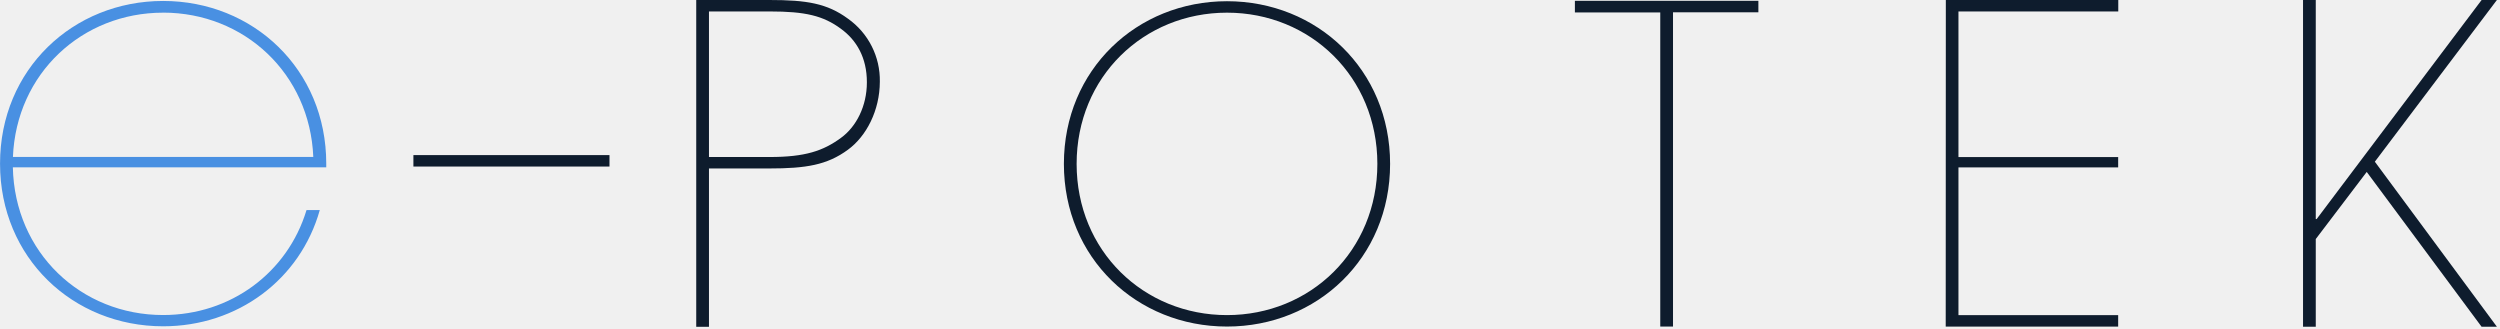
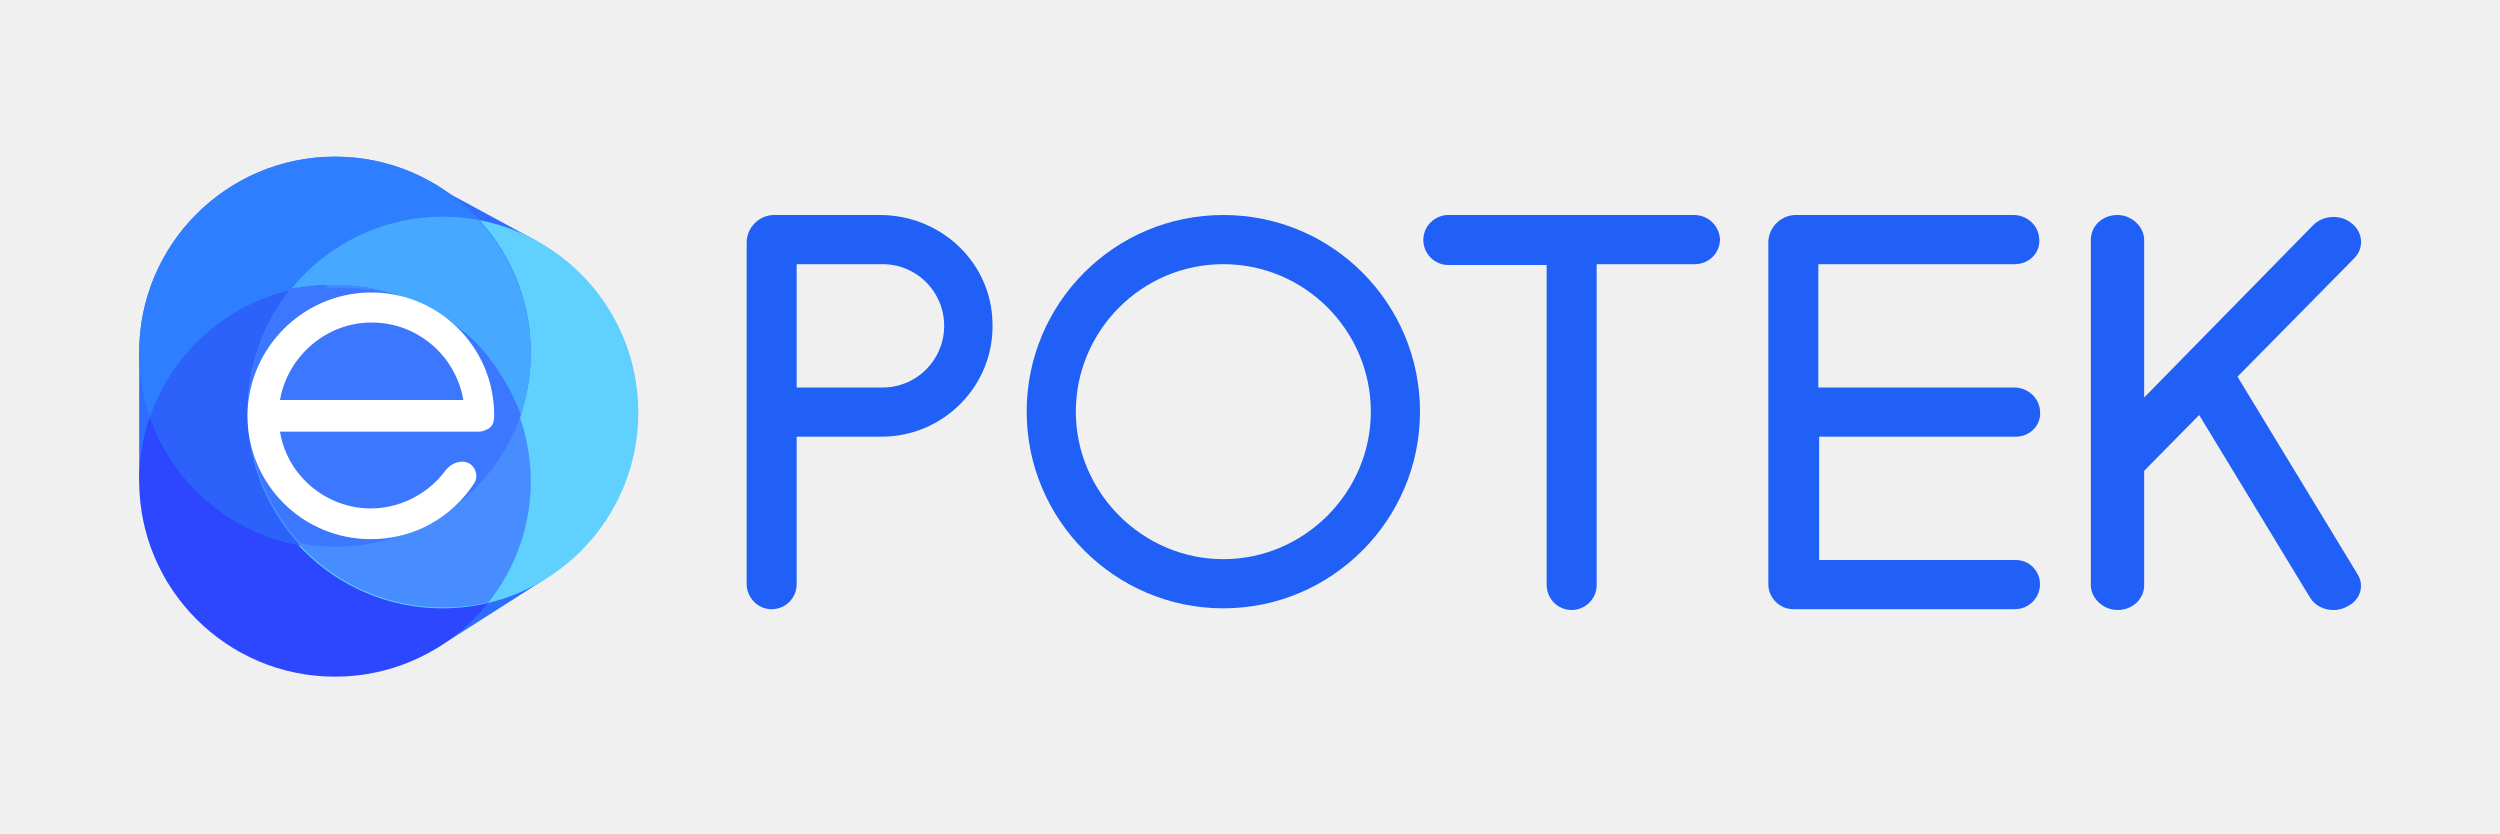
- <svg xmlns="http://www.w3.org/2000/svg" width="677px" height="89px" viewBox="0 0 677 89" version="1.1">
-   <defs />
-   <g id="Symbols" stroke="none" stroke-width="1" fill="none" fill-rule="evenodd">
-     <g id="Logo/Black">
-       <g id="logo_black">
-         <g id="Calque_1">
-           <path d="M229.6,40.56 C223.96,44.7 218.21,45.62 208.32,45.62 L191.99,45.62 L191.99,88.5 L188.54,88.5 L188.54,0 L208.35,0 C218.47,0 223.99,0.92 229.63,5.06 C235.162,8.974 238.394,15.375 238.26,22.15 C238.23,29.87 234.66,36.88 229.6,40.56 L229.6,40.56 Z M227.76,7.82 C222.93,4.25 218.1,3.1 208.44,3.1 L191.99,3.1 L191.99,42.52 L208.44,42.52 C217.99,42.52 222.92,40.88 227.75,37.32 C231.89,34.32 234.75,28.72 234.75,22.32 C234.78,15.6 231.9,10.82 227.76,7.83 L227.76,7.82 Z" id="Shape" fill="#0E1C2D" />
-           <path d="M332.27,88.43 C307.89,88.43 288.1,69.91 288.1,44.38 C288.1,18.85 307.88,0.33 332.27,0.33 C356.66,0.33 376.44,18.85 376.44,44.38 C376.44,69.91 356.66,88.43 332.27,88.43 L332.27,88.43 Z M332.27,3.43 C309.73,3.43 291.55,20.8 291.55,44.38 C291.55,67.96 309.72,85.33 332.27,85.33 C354.82,85.33 372.99,67.96 372.99,44.38 C372.99,20.8 354.82,3.43 332.27,3.43 L332.27,3.43 Z" id="Shape" fill="#0E1C2D" />
-           <polygon id="Shape" fill="#0E1C2D" points="453.05 88.43 449.6 88.43 449.6 3.37 426.48 3.37 426.48 0.22 476.17 0.22 476.17 3.33 453.05 3.33" />
-           <polygon id="Shape" fill="#0E1C2D" points="526.93 0 573.63 0 573.63 3.11 530.35 3.11 530.35 42.53 573.6 42.53 573.6 45.34 530.35 45.34 530.35 85.34 573.6 85.34 573.6 88.45 526.9 88.45" />
-           <polygon id="Shape" fill="#0E1C2D" points="672.01 88.48 640.91 46.56 627.11 64.73 627.11 88.48 623.66 88.48 623.66 0 627.11 0 627.11 59.32 627.35 59.32 672.02 5.68434189e-14 676.16 5.68434189e-14 643.11 43.79 676.16 88.48 672.02 88.48" />
-           <path d="M82.99,56.94 C77.84,73.86 62.46,85.31 44.17,85.31 C21.94,85.31 3.97,68.41 3.48,45.31 L88.35,45.31 L88.35,44.31 C88.35,18.78 68.57,0.26 44.18,0.26 C19.79,0.26 0.01,18.78 0.01,44.31 C0.01,69.84 19.79,88.36 44.18,88.36 C64.34,88.36 81.31,75.69 86.6,56.88 L83,56.88 L82.99,56.94 Z M44.17,3.42 C66.11,3.42 83.91,19.88 84.84,42.5 L3.5,42.5 C4.43,19.88 22.23,3.43 44.17,3.43 L44.17,3.42 Z" id="Shape" fill="#4990E2" />
-           <path d="M113.5,43.55 L163.5,43.55" id="Line" stroke="#0E1C2D" stroke-width="3.1" stroke-linecap="square" />
+ <svg xmlns="http://www.w3.org/2000/svg" version="1.1" id="Calque_1" x="0px" y="0px" viewBox="0 0 300 100" style="enable-background:new 0 0 300 100;" xml:space="preserve">
+   <style type="text/css">
+ 	.st0{fill:#2D6DFF;}
+ 	.st1{fill:#2E7EFF;}
+ 	.st2{fill:#2D47FE;}
+ 	.st3{fill:#60D0FE;}
+ 	.st4{fill:#47A8FF;}
+ 	.st5{fill:#2C62FA;}
+ 	.st6{fill:#478DFF;}
+ 	.st7{fill:#3C77FF;}
+ 	.st8{fill:#FFFFFF;}
+ 	.st9{fill:#2060F6;}
+ </style>
+   <g>
+     <g>
+       <rect x="52.6" y="20.3" transform="matrix(0.4763 -0.8793 0.8793 0.4763 4.5709 63.9513)" class="st0" width="6.7" height="15.7" />
+       <rect x="53.8" y="62.9" transform="matrix(0.5378 0.843 -0.843 0.5378 86.0286 -15.4286)" class="st0" width="6.7" height="15.7" />
+       <g>
+         <rect x="16.7" y="42.1" class="st0" width="6.7" height="15.7" />
+         <g>
+           <g>
+             <circle class="st1" cx="40.2" cy="42.3" r="23.5" />
+             <circle class="st2" cx="40.2" cy="57.7" r="23.5" />
+             <circle class="st3" cx="53.1" cy="49.5" r="23.5" />
+             <circle class="st1" cx="40.2" cy="42.3" r="23.5" />
+             <path class="st4" d="M29.7,49.5c0,6.2,2.4,11.8,6.3,16c1.4,0.3,2.8,0.4,4.2,0.4c13,0,23.5-10.5,23.5-23.5       c0-6.2-2.4-11.8-6.3-16C56,26.1,54.6,26,53.1,26C40.2,26,29.7,36.5,29.7,49.5z" />
+             <path class="st5" d="M40.2,34.2c-10.3,0-19,6.6-22.2,15.8c3.2,9.2,11.9,15.8,22.2,15.8s19-6.6,22.2-15.8       C59.2,40.8,50.4,34.2,40.2,34.2z" />
+             <path class="st6" d="M40.2,34.2c-1.9,0-3.7,0.2-5.4,0.6c-3.2,4-5.1,9.1-5.1,14.6c0,13,10.5,23.5,23.5,23.5       c1.9,0,3.7-0.2,5.4-0.6c3.2-4,5.1-9.1,5.1-14.6C63.6,44.7,53.1,34.2,40.2,34.2z" />
+             <path class="st7" d="M39.1,34.2c-0.2,0-0.4,0-0.6,0c-0.1,0-0.2,0-0.2,0c-0.3,0-0.5,0-0.8,0.1c-0.1,0-0.2,0-0.2,0       c-0.2,0-0.4,0.1-0.6,0.1c-0.1,0-0.2,0-0.3,0c-0.2,0-0.4,0.1-0.6,0.1c-0.1,0-0.2,0-0.2,0c-0.2,0-0.4,0.1-0.7,0.1       c-3.2,4-5.1,9.1-5.1,14.6c0,6.2,2.4,11.8,6.3,16c1.4,0.3,2.8,0.4,4.2,0.4c10.3,0,19-6.6,22.2-15.8c-0.2-0.6-0.4-1.1-0.7-1.7       c0,0,0,0,0,0c-0.2-0.5-0.5-1.1-0.8-1.6c0,0,0,0,0,0c-0.4-0.8-0.9-1.5-1.4-2.3c0,0,0,0,0,0c-0.3-0.5-0.7-0.9-1-1.4c0,0,0,0,0,0       c-0.4-0.4-0.7-0.9-1.1-1.3c0,0,0,0,0,0c-0.2-0.2-0.4-0.4-0.6-0.6c0,0,0,0,0,0c-0.4-0.4-0.8-0.8-1.3-1.1c0,0,0,0-0.1-0.1       c-0.4-0.4-0.9-0.7-1.3-1c0,0-0.1,0-0.1-0.1c-0.2-0.2-0.4-0.3-0.7-0.5c0,0,0,0-0.1,0c-0.2-0.1-0.4-0.3-0.7-0.4c0,0,0,0-0.1,0       c-0.2-0.1-0.5-0.3-0.7-0.4c0,0-0.1,0-0.1-0.1c-0.5-0.3-1-0.5-1.5-0.8c0,0-0.1,0-0.1-0.1c-0.2-0.1-0.5-0.2-0.7-0.3       c0,0,0,0-0.1,0c-0.2-0.1-0.5-0.2-0.7-0.3c0,0-0.1,0-0.1,0c-0.3-0.1-0.5-0.2-0.8-0.3c0,0-0.1,0-0.1,0c-0.2-0.1-0.5-0.2-0.7-0.2       c0,0,0,0-0.1,0c-0.3-0.1-0.5-0.1-0.8-0.2c-0.1,0-0.1,0-0.2,0c-0.3-0.1-0.5-0.1-0.8-0.2c0,0,0,0-0.1,0c-0.3-0.1-0.5-0.1-0.8-0.1       c-0.1,0-0.1,0-0.2,0c-0.3,0-0.5-0.1-0.8-0.1c-0.1,0-0.1,0-0.2,0c-0.2,0-0.5-0.1-0.7-0.1c0,0-0.1,0-0.1,0c-0.3,0-0.6,0-0.8,0       c-0.1,0-0.1,0-0.2,0c-0.3,0-0.6,0-0.9,0c-0.3,0-0.6,0-0.9,0C39.2,34.2,39.1,34.2,39.1,34.2z" />
+           </g>
+           <g>
+             <g>
+               <path class="st8" d="M44.2,35.1c-7.9,0.2-14.3,6.6-14.5,14.5c0,0.1,0,0.2,0,0.3c0,0,0,0,0,0c0,0,0,0,0,0        c0,8.2,6.6,14.8,14.8,14.8c5.2,0,9.7-2.6,12.4-6.7c0.7-1.1-0.1-2.6-1.4-2.6h0c-0.8,0-1.5,0.4-2,1c-2.1,2.9-5.7,4.8-9.6,4.6        c-5.2-0.3-9.5-4.2-10.3-9.2h21.9h2h0c0.4,0,0.8-0.2,1.2-0.4c0,0,0,0,0,0c0,0,0,0,0,0c0.4-0.3,0.6-0.8,0.6-1.4c0,0,0,0,0,0        C59.4,41.6,52.5,34.9,44.2,35.1z M33.6,48c0.9-5.2,5.5-9.3,11-9.3c5.5,0,10.1,4,11,9.3H33.6z" />
+             </g>
+           </g>
        </g>
      </g>
    </g>
+     <path class="st9" d="M146.8,31.7c9.8,0,17.7,8,17.7,17.7s-8,17.7-17.7,17.7s-17.7-8-17.7-17.7S137,31.7,146.8,31.7 M146.8,25.8   c-13.1,0-23.6,10.6-23.6,23.6s10.6,23.6,23.6,23.6s23.6-10.6,23.6-23.6S159.9,25.8,146.8,25.8L146.8,25.8z" />
+     <path class="st9" d="M203.3,25.8h-29.5c-1.6,0-3,1.3-3,3c0,1.6,1.3,3,3,3h11.8v38.4c0,1.6,1.3,3,3,3c1.6,0,3-1.3,3-3V31.7h11.8   c1.6,0,3-1.3,3-3C206.3,27.1,205,25.8,203.3,25.8z" />
+     <g>
+       <path class="st9" d="M241.9,67.2h-23.6V52.4c0,0,0,0,0,0h23.6c1.7,0,3.1-1.4,2.9-3.1c-0.1-1.6-1.5-2.8-3.1-2.8h-23.5c0,0,0,0,0,0    V31.7c0,0,0,0,0,0h23.6c1.7,0,3.1-1.4,2.9-3.1c-0.1-1.6-1.5-2.8-3.1-2.8h-26.1c-1.8,0-3.3,1.5-3.3,3.3v41l0,0c0,0,0,0,0,0    c0,1.6,1.3,3,3,3h26.6c1.6,0,3-1.3,3-3C244.8,68.5,243.5,67.2,241.9,67.2z" />
+     </g>
+     <path class="st9" d="M282.9,68.9l-14.4-23.7l14-14.2c1.2-1.2,1.1-3.1-0.3-4.2c-1.3-1.1-3.4-1-4.6,0.2l-20.3,20.7V28.8   c0-1.6-1.5-3-3.2-3c-1.8,0-3.2,1.3-3.2,3v41.4c0,1.6,1.5,3,3.2,3c1.8,0,3.2-1.3,3.2-3V56.5l6.6-6.7l13.3,21.9   c0.6,1,1.7,1.5,2.8,1.5c0.5,0,1.1-0.1,1.6-0.4C283.2,72.1,283.8,70.3,282.9,68.9z" />
+     <path class="st9" d="M92.4,73.1c-1.6-0.1-2.8-1.5-2.8-3V29.1c0-1.8,1.5-3.3,3.3-3.3h12.7c7.3,0,13.4,5.7,13.5,13   c0.2,7.5-5.9,13.6-13.3,13.6H95.6v17.7C95.6,71.8,94.2,73.2,92.4,73.1z M95.6,46.5h10.3c4.1,0,7.4-3.3,7.4-7.4s-3.3-7.4-7.4-7.4   H95.6V46.5z" />
  </g>
</svg>
